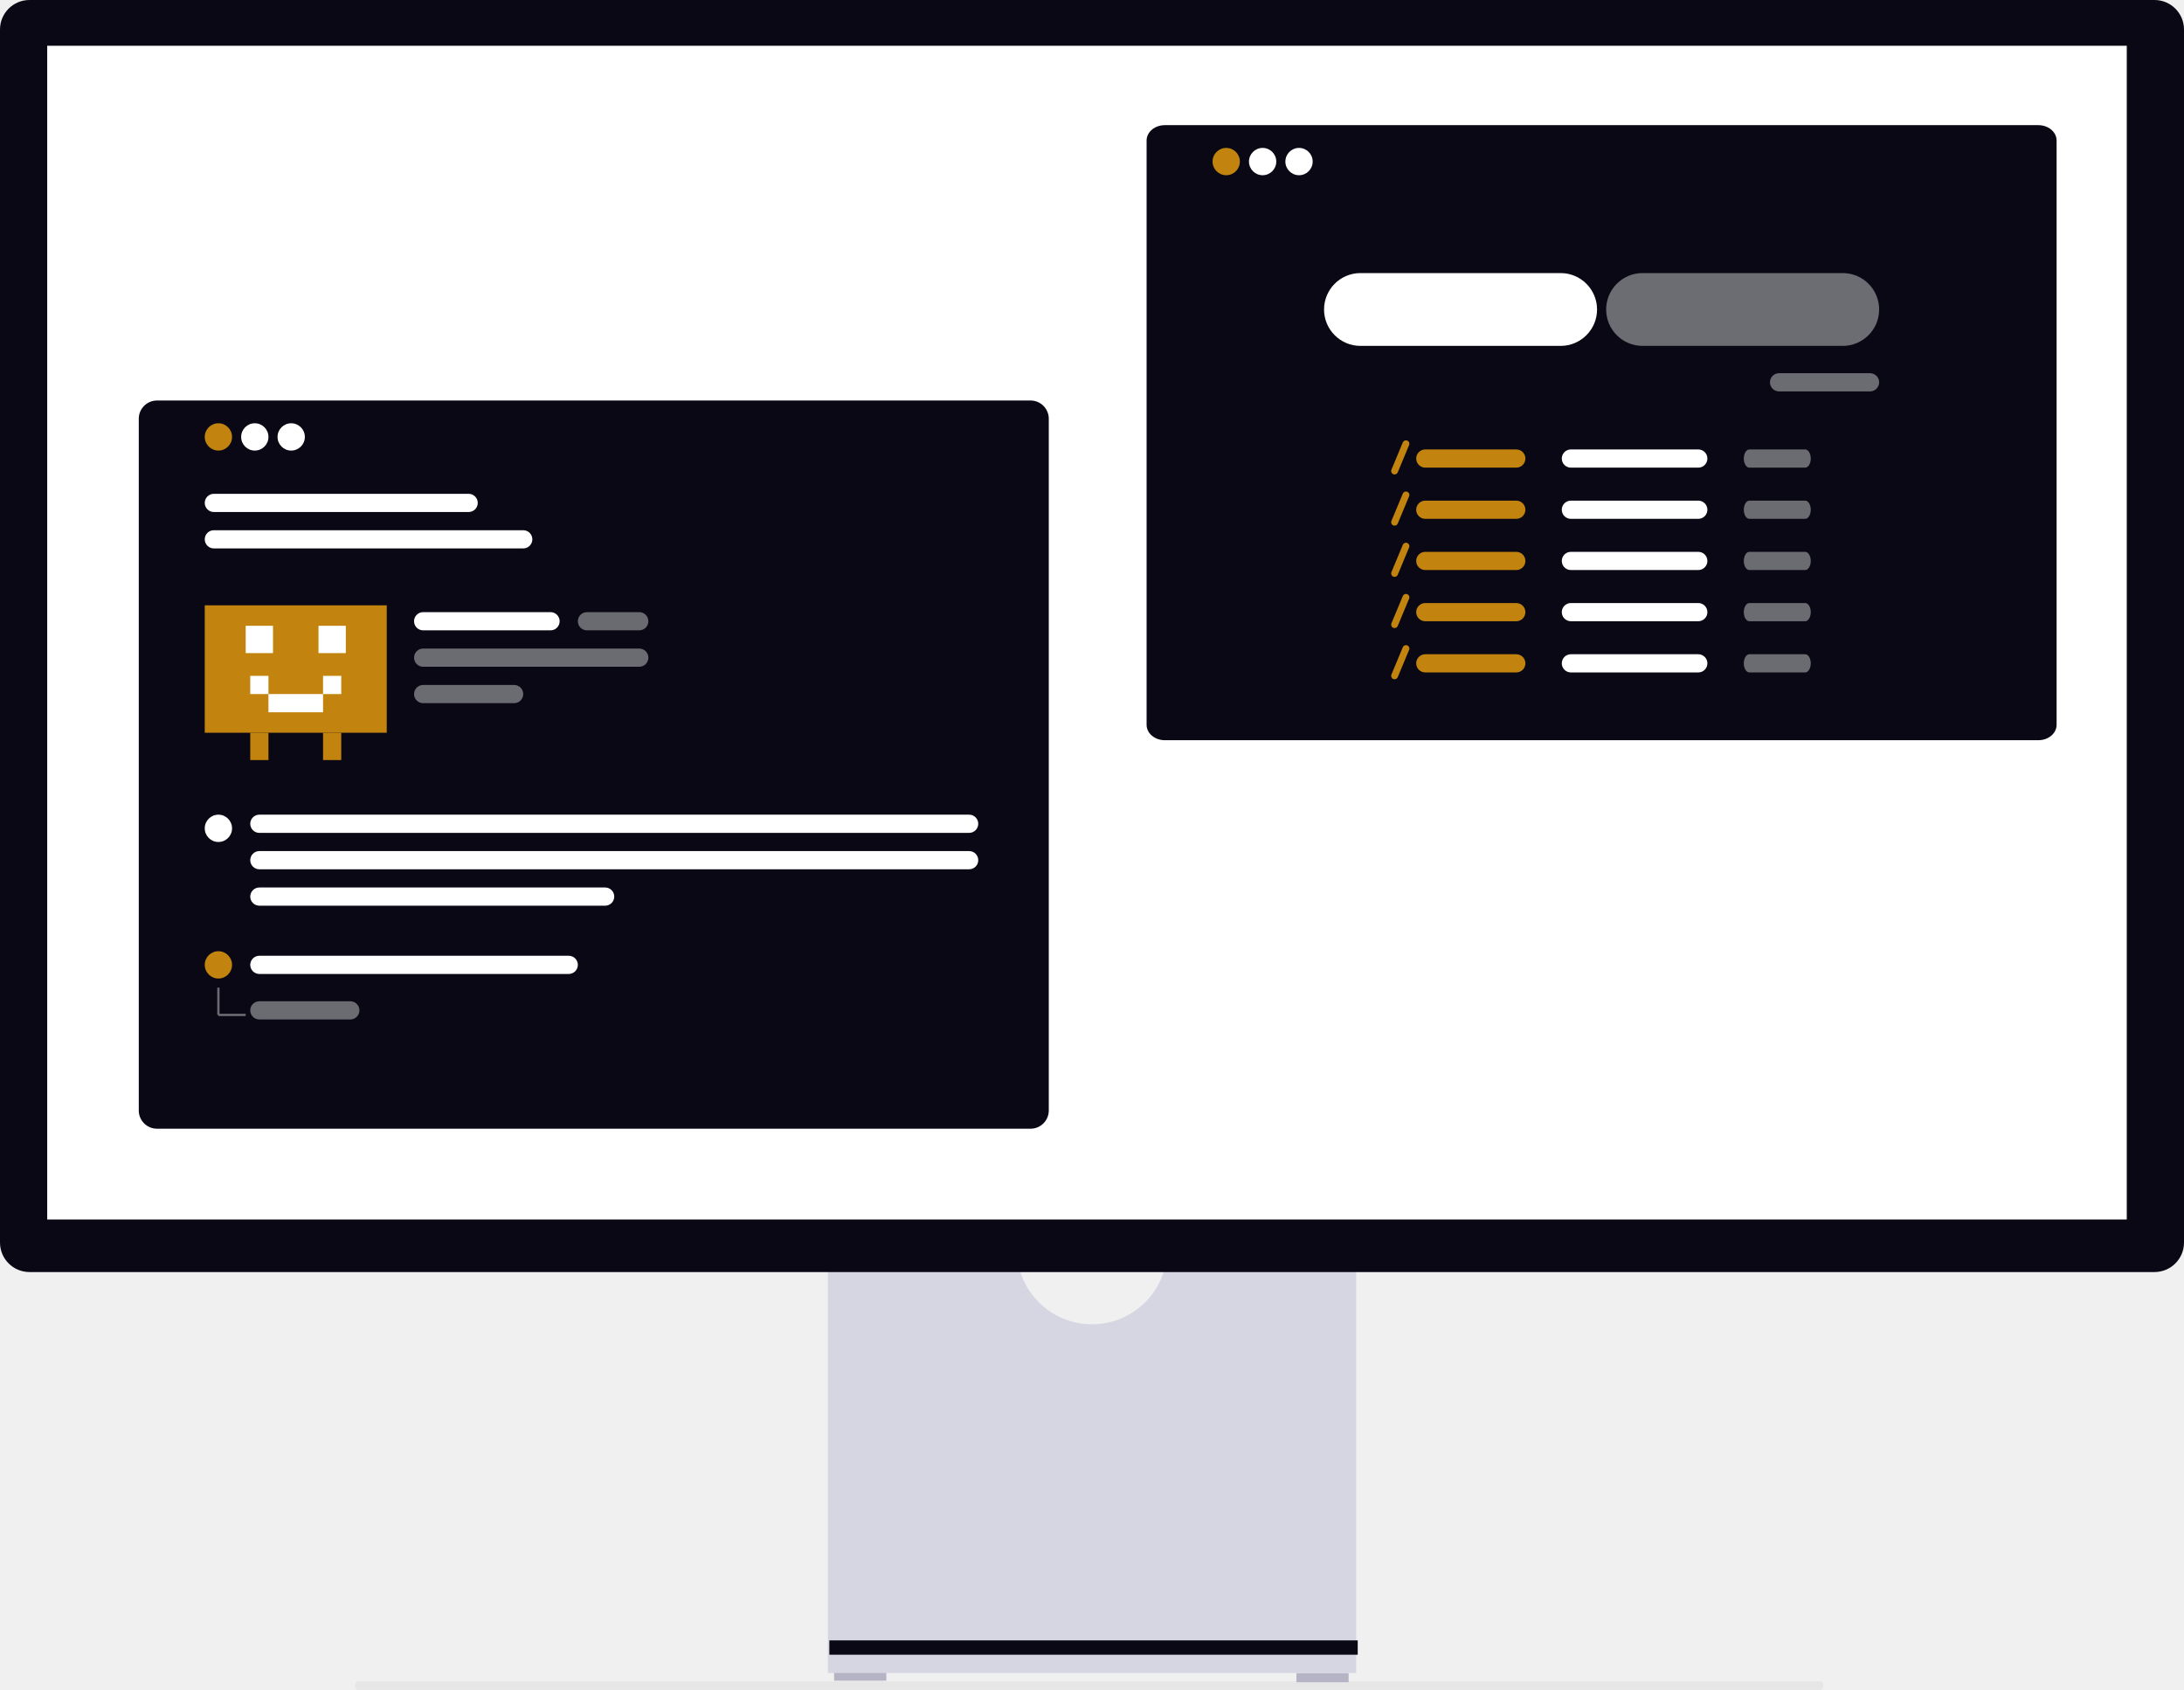
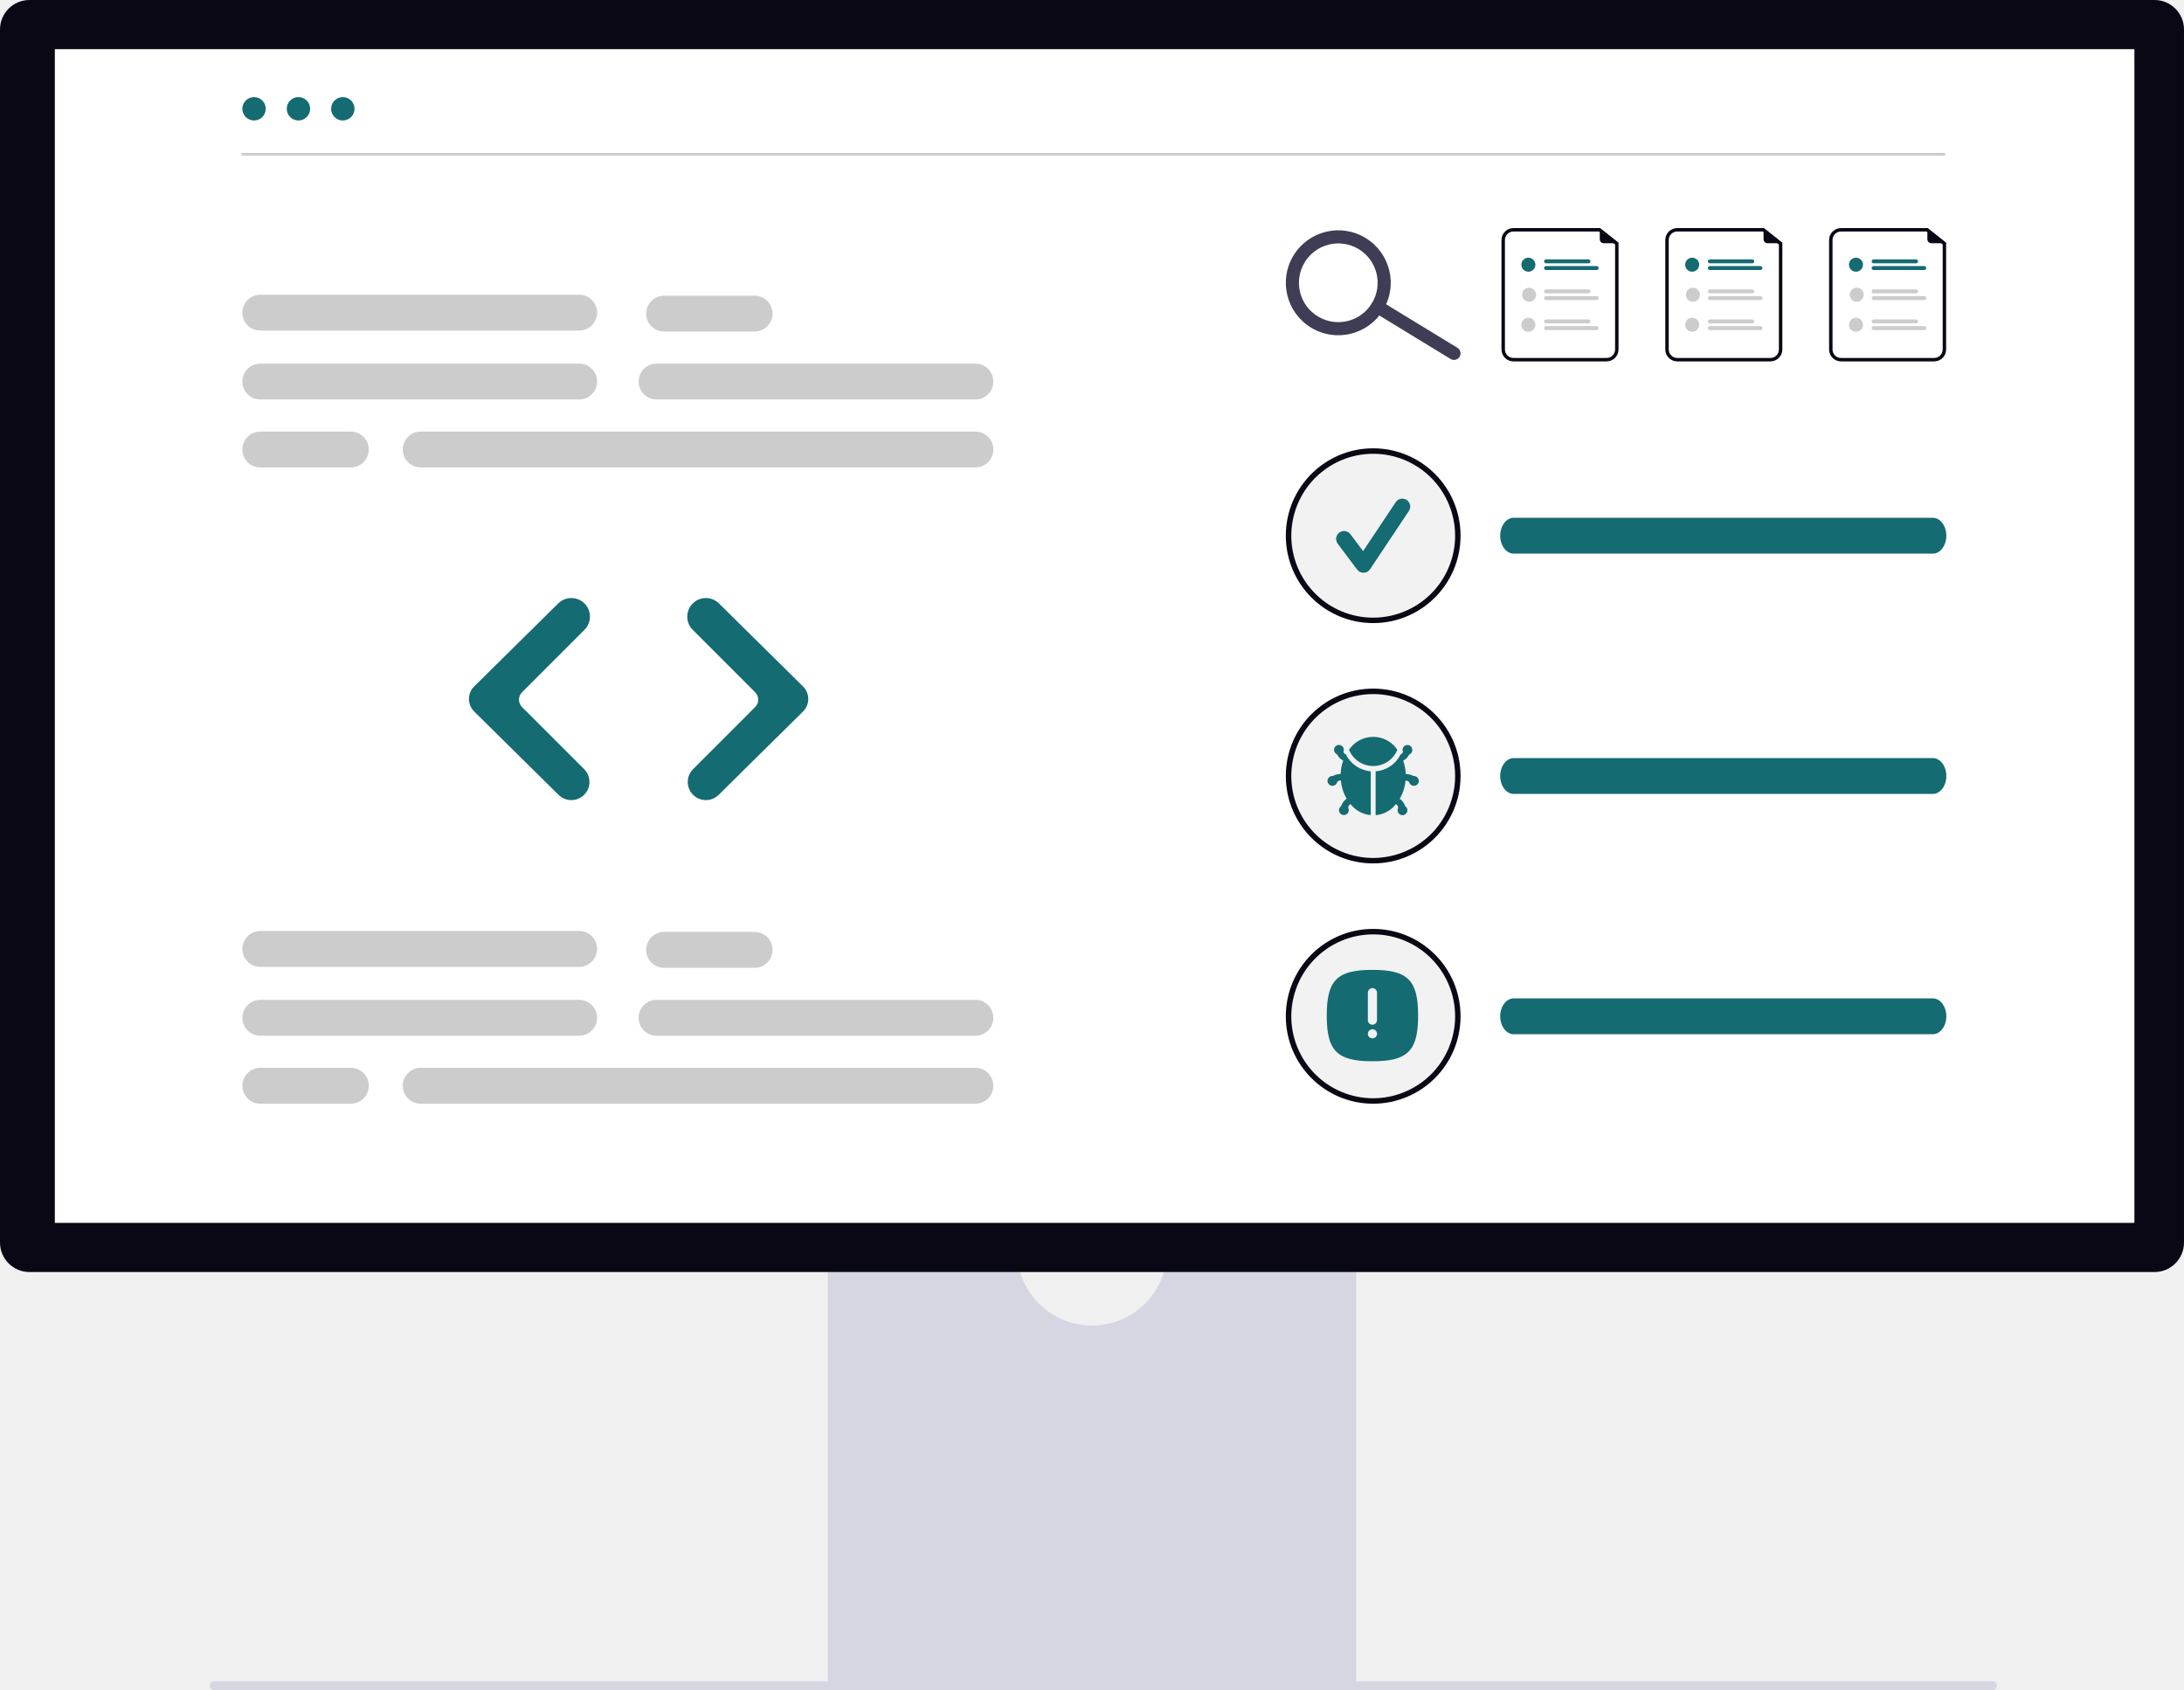
- <svg xmlns="http://www.w3.org/2000/svg" width="960" height="742.636" viewBox="0 0 960 742.636" role="img" artist="Katerina Limpitsouni" source="https://undraw.co/">
-   <g transform="translate(-487 -174)">
-     <path d="M15.18,489.08c0,1.048.575,1.89,1.289,1.89h642.9c.72,0,1.289-.84,1.289-1.89s-.569-1.89-1.289-1.89H16.469C15.755,487.191,15.18,488.032,15.18,489.08Z" transform="translate(627.878 425.666)" fill="#e6e6e6" />
-     <rect width="22.954" height="4.05" transform="translate(853.639 908.516)" fill="#b6b3c5" />
-     <rect width="22.954" height="4.05" transform="translate(1056.844 909.192)" fill="#b6b3c5" />
-     <path d="M377.9,370.945a33.074,33.074,0,0,1-65.264,0H229.146V551.874H461.387V370.945Z" transform="translate(621.734 357.314)" fill="#d6d6e3" />
-     <rect width="232.236" height="6.298" transform="translate(851.558 894.854)" fill="#090814" />
-     <path d="M947.053,580.9H12.947A12.96,12.96,0,0,1,0,567.952V34.858A12.96,12.96,0,0,1,12.947,21.91H947.053A12.96,12.96,0,0,1,960,34.858V567.952A12.96,12.96,0,0,1,947.053,580.9Z" transform="translate(487 152.09)" fill="#090814" />
-     <rect width="914.094" height="515.782" transform="translate(507.75 194.109)" fill="#fff" />
-     <g transform="translate(6 10)">
-       <path d="M8,0H392a8,8,0,0,1,8,8V312a8,8,0,0,1-8,8H8a8,8,0,0,1-8-8V8A8,8,0,0,1,8,0Z" transform="translate(542 340)" fill="#090814" />
-       <path d="M6,0A6,6,0,1,1,0,6,6,6,0,0,1,6,0Z" transform="translate(571 350)" fill="#C2840E" />
-       <path d="M6,0A6,6,0,1,1,0,6,6,6,0,0,1,6,0Z" transform="translate(587 350)" fill="#fff" />
-       <path d="M6,0A6,6,0,1,1,0,6,6,6,0,0,1,6,0Z" transform="translate(603 350)" fill="#fff" />
-       <path d="M4,0H116a4,4,0,0,1,0,8H4A4,4,0,0,1,4,0Z" transform="translate(571 381)" fill="#fff" />
-       <path d="M4,0H140a4,4,0,0,1,0,8H4A4,4,0,0,1,4,0Z" transform="translate(571 397)" fill="#fff" />
-       <g transform="translate(5 5)">
-         <rect width="80" height="56" transform="translate(566 425)" fill="#C2840E" />
-         <rect width="8" height="12" transform="translate(586 481)" fill="#C2840E" />
-         <rect width="8" height="12" transform="translate(618 481)" fill="#C2840E" />
-         <rect width="12" height="12" transform="translate(584 434)" fill="#fff" />
-         <rect width="12" height="12" transform="translate(616 434)" fill="#fff" />
-         <path d="M-9366,9348v-8h8v8Zm-8,0v-8h8v8Zm-8,0v-8h8v8Zm24-8v-8h8v8Zm-32,0v-8h8v8Z" transform="translate(9976 -8876)" fill="#fff" />
-       </g>
-       <path d="M4,0H60a4,4,0,0,1,0,8H4A4,4,0,0,1,4,0Z" transform="translate(663 433)" fill="#fff" />
-       <path d="M4,0H27a4,4,0,0,1,0,8H4A4,4,0,0,1,4,0Z" transform="translate(735 433)" fill="#fff" opacity="0.397" />
-       <path d="M4,0H99a4,4,0,0,1,0,8H4A4,4,0,0,1,4,0Z" transform="translate(663 449)" fill="#fff" opacity="0.399" />
-       <path d="M4,0H44a4,4,0,0,1,0,8H4A4,4,0,0,1,4,0Z" transform="translate(663 465)" fill="#fff" opacity="0.399" />
-       <path d="M6,0A6,6,0,1,1,0,6,6,6,0,0,1,6,0Z" transform="translate(571 582)" fill="#C2840E" />
-       <path d="M4,0H140a4,4,0,0,1,0,8H4A4,4,0,0,1,4,0Z" transform="translate(591 584)" fill="#fff" />
-       <path d="M-9378,9344.5h-12v-.5h-.5v-12h1v11.5h11.5Z" transform="translate(9967 -8734)" fill="#fff" opacity="0.399" />
-       <path d="M4,0H44a4,4,0,0,1,0,8H4A4,4,0,0,1,4,0Z" transform="translate(591 604)" fill="#fff" opacity="0.399" />
-       <path d="M6,0A6,6,0,1,1,0,6,6,6,0,0,1,6,0Z" transform="translate(571 522)" fill="#fff" />
-       <path d="M4,0H316a4,4,0,0,1,0,8H4A4,4,0,0,1,4,0Z" transform="translate(591 522)" fill="#fff" />
-       <path d="M4,0H316a4,4,0,0,1,0,8H4A4,4,0,0,1,4,0Z" transform="translate(591 538)" fill="#fff" />
-       <path d="M4,0H156a4,4,0,0,1,0,8H4A4,4,0,0,1,4,0Z" transform="translate(591 554)" fill="#fff" />
+ <svg xmlns="http://www.w3.org/2000/svg" width="800.003" height="618.866" viewBox="0 0 800.003 618.866" role="img" artist="Katerina Limpitsouni" source="https://undraw.co/">
+   <g transform="translate(-560 -230.997)">
+     <path d="M15.18,488.765a1.456,1.456,0,0,0,1.308,1.575H668.472a1.6,1.6,0,0,0,0-3.15H16.488a1.456,1.456,0,0,0-1.308,1.575Z" transform="translate(621.678 359.523)" fill="#d6d6e3" />
+     <path d="M353.105,370.945a27.478,27.478,0,0,1-54.387,0H229.146V524.776H422.677V370.945H353.105Z" transform="translate(634.09 321.938)" fill="#d6d6e3" />
+     <path d="M789.214,487.736H10.789A10.8,10.8,0,0,1,0,476.947V32.7A10.8,10.8,0,0,1,10.789,21.911H789.214A10.8,10.8,0,0,1,800,32.7V476.947a10.8,10.8,0,0,1-10.789,10.789Z" transform="translate(560 209.086)" fill="#090814" />
+     <rect width="761.747" height="429.819" transform="translate(580.088 249)" fill="#fff" />
+     <circle cx="4.283" cy="4.283" r="4.283" transform="translate(648.777 266.551)" fill="#146B72" />
+     <circle cx="4.283" cy="4.283" r="4.283" transform="translate(665.036 266.551)" fill="#146B72" />
+     <circle cx="4.283" cy="4.283" r="4.283" transform="translate(681.294 266.551)" fill="#146B72" />
+     <path d="M713.3,268.912H596.492a6.566,6.566,0,1,1,0-13.132H713.3a6.566,6.566,0,1,1,0,13.132Z" transform="translate(58.852 108.377)" fill="#ccc" />
+     <path d="M713.3,243.684H596.492a6.566,6.566,0,1,1,0-13.132H713.3a6.566,6.566,0,1,1,0,13.132Z" transform="translate(58.852 108.377)" fill="#ccc" />
+     <path d="M629.668,293.794H596.492a6.566,6.566,0,1,1,0-13.132h33.176a6.566,6.566,0,0,1,0,13.132Z" transform="translate(58.852 108.377)" fill="#ccc" />
+     <path d="M713.3,501.912H596.492a6.566,6.566,0,1,1,0-13.132H713.3a6.566,6.566,0,1,1,0,13.132Z" transform="translate(58.852 108.377)" fill="#ccc" />
+     <path d="M713.3,476.684H596.492a6.566,6.566,0,0,1,0-13.132H713.3a6.566,6.566,0,0,1,0,13.132Z" transform="translate(58.852 108.377)" fill="#ccc" />
+     <path d="M629.668,526.794H596.492a6.566,6.566,0,0,1,0-13.132h33.176a6.566,6.566,0,1,1,0,13.132Z" transform="translate(58.852 108.377)" fill="#ccc" />
+     <path d="M667.048,400.36a6.619,6.619,0,0,1-4.665-1.909L631.456,367.91a6.446,6.446,0,0,1,0-9.173l30.8-30.418a6.833,6.833,0,0,1,9.61.03h0a6.825,6.825,0,0,1,0,9.64L648.98,360.88a3.813,3.813,0,0,0,0,5.386l22.764,22.765a6.634,6.634,0,0,1-4.7,11.329Z" transform="translate(102.235 123.641)" fill="#146B72" />
+     <path d="M858.446,268.912H741.638a6.566,6.566,0,1,1,0-13.132H858.446a6.566,6.566,0,1,1,0,13.132Z" transform="translate(58.852 108.377)" fill="#ccc" />
+     <path d="M858.446,293.794h-203.2a6.566,6.566,0,0,1,0-13.132h203.2a6.566,6.566,0,0,1,0,13.132Z" transform="translate(58.852 108.377)" fill="#ccc" />
+     <path d="M777.579,244.03H744.4a6.566,6.566,0,1,1,0-13.132h33.176a6.566,6.566,0,0,1,0,13.132Z" transform="translate(58.852 108.377)" fill="#ccc" />
+     <path d="M858.446,501.912H741.638a6.566,6.566,0,0,1,0-13.132H858.446a6.566,6.566,0,1,1,0,13.132Z" transform="translate(58.852 108.377)" fill="#ccc" />
+     <path d="M858.446,526.794h-203.2a6.566,6.566,0,0,1,0-13.132h203.2a6.566,6.566,0,1,1,0,13.132Z" transform="translate(58.852 108.377)" fill="#ccc" />
+     <path d="M777.579,477.03H744.4a6.566,6.566,0,1,1,0-13.132h33.176a6.566,6.566,0,1,1,0,13.132Z" transform="translate(58.852 108.377)" fill="#ccc" />
+     <path d="M749.9,400.36a6.634,6.634,0,0,1-4.7-11.329l22.764-22.765a3.813,3.813,0,0,0,0-5.386L745.078,337.99a6.817,6.817,0,0,1,0-9.64h0a6.833,6.833,0,0,1,9.61-.03l30.8,30.418a6.446,6.446,0,0,1,0,9.173l-30.927,30.541A6.62,6.62,0,0,1,749.9,400.36Z" transform="translate(68.665 123.641)" fill="#146B72" />
+     <path d="M807.135,293.794h-153.5c-2.739,0-4.96-2.94-4.96-6.566s2.221-6.566,4.96-6.566h153.5c2.739,0,4.96,2.94,4.96,6.566S809.875,293.794,807.135,293.794Z" transform="translate(460.852 139.943)" fill="#146B72" />
+     <g transform="translate(0 0.172)">
+       <circle cx="32" cy="32" r="32" transform="translate(1031 395)" fill="#f2f2f2" />
+       <path d="M32,2A30.008,30.008,0,0,0,20.323,59.643,30.008,30.008,0,0,0,43.677,4.357,29.81,29.81,0,0,0,32,2m0-2A32,32,0,1,1,0,32,32,32,0,0,1,32,0Z" transform="translate(1031 395)" fill="#090814" />
+       <path d="M967.127,342.526a2.9,2.9,0,0,1-2.32-1.16l-7.113-9.484a2.9,2.9,0,1,1,4.641-3.48l4.654,6.2,11.953-17.929a2.9,2.9,0,1,1,4.826,3.218l-14.226,21.34a2.9,2.9,0,0,1-2.333,1.291Z" transform="translate(92.316 98.045)" fill="#146B72" />
    </g>
-     <path d="M8,0H392c4.418,0,8,3.025,8,6.757V263.519c0,3.732-3.582,6.757-8,6.757H8c-4.418,0-8-3.025-8-6.757V6.757C0,3.025,3.582,0,8,0Z" transform="translate(991 229)" fill="#090814" />
-     <path d="M6,0A6,6,0,1,1,0,6,6,6,0,0,1,6,0Z" transform="translate(1020 239)" fill="#C2840E" />
-     <path d="M6,0A6,6,0,1,1,0,6,6,6,0,0,1,6,0Z" transform="translate(1036 239)" fill="#fff" />
-     <path d="M6,0A6,6,0,1,1,0,6,6,6,0,0,1,6,0Z" transform="translate(1052 239)" fill="#fff" />
-     <path d="M16,0h88a16,16,0,0,1,0,32H16A16,16,0,0,1,16,0Z" transform="translate(1069 294)" fill="#fff" />
-     <path d="M16,0h88a16,16,0,0,1,0,32H16A16,16,0,0,1,16,0Z" transform="translate(1193 294)" fill="#fff" opacity="0.406" />
-     <path d="M4,0H44a4,4,0,0,1,0,8H4A4,4,0,0,1,4,0Z" transform="translate(1265 338)" fill="#fff" opacity="0.399" />
-     <g transform="translate(16.207 -20)">
-       <path d="M0,13.5a1.5,1.5,0,0,1-.576-.116,1.5,1.5,0,0,1-.808-1.962l5-12a1.5,1.5,0,0,1,1.962-.808A1.5,1.5,0,0,1,6.385.577l-5,12A1.5,1.5,0,0,1,0,13.5Z" transform="translate(1083.794 389)" fill="#C2840E" />
-       <path d="M4,0H44a4,4,0,0,1,0,8H4A4,4,0,0,1,4,0Z" transform="translate(1093.294 391.5)" fill="#C2840E" />
-       <path d="M4,0H60a4,4,0,0,1,0,8H4A4,4,0,0,1,4,0Z" transform="translate(1157.294 391.5)" fill="#fff" />
-       <path d="M2.453,0H26.985c1.355,0,2.453,1.791,2.453,4s-1.1,4-2.453,4H2.453C1.1,8,0,6.209,0,4S1.1,0,2.453,0Z" transform="translate(1237.294 391.5)" fill="#fff" opacity="0.399" />
-       <path d="M0,13.5a1.5,1.5,0,0,1-.576-.116,1.5,1.5,0,0,1-.808-1.962l5-12a1.5,1.5,0,0,1,1.962-.808A1.5,1.5,0,0,1,6.385.577l-5,12A1.5,1.5,0,0,1,0,13.5Z" transform="translate(1083.794 411.5)" fill="#C2840E" />
-       <path d="M4,0H44a4,4,0,0,1,0,8H4A4,4,0,0,1,4,0Z" transform="translate(1093.294 414)" fill="#C2840E" />
-       <path d="M4,0H60a4,4,0,0,1,0,8H4A4,4,0,0,1,4,0Z" transform="translate(1157.294 414)" fill="#fff" />
-       <path d="M2.453,0H26.985c1.355,0,2.453,1.791,2.453,4s-1.1,4-2.453,4H2.453C1.1,8,0,6.209,0,4S1.1,0,2.453,0Z" transform="translate(1237.294 414)" fill="#fff" opacity="0.399" />
-       <path d="M0,13.5a1.5,1.5,0,0,1-.576-.116,1.5,1.5,0,0,1-.808-1.962l5-12a1.5,1.5,0,0,1,1.962-.808A1.5,1.5,0,0,1,6.385.577l-5,12A1.5,1.5,0,0,1,0,13.5Z" transform="translate(1083.794 434)" fill="#C2840E" />
-       <path d="M4,0H44a4,4,0,0,1,0,8H4A4,4,0,0,1,4,0Z" transform="translate(1093.294 436.5)" fill="#C2840E" />
-       <path d="M4,0H60a4,4,0,0,1,0,8H4A4,4,0,0,1,4,0Z" transform="translate(1157.294 436.5)" fill="#fff" />
-       <path d="M2.453,0H26.985c1.355,0,2.453,1.791,2.453,4s-1.1,4-2.453,4H2.453C1.1,8,0,6.209,0,4S1.1,0,2.453,0Z" transform="translate(1237.294 436.5)" fill="#fff" opacity="0.399" />
-       <path d="M0,13.5a1.5,1.5,0,0,1-.576-.116,1.5,1.5,0,0,1-.808-1.962l5-12a1.5,1.5,0,0,1,1.962-.808A1.5,1.5,0,0,1,6.385.577l-5,12A1.5,1.5,0,0,1,0,13.5Z" transform="translate(1083.794 456.5)" fill="#C2840E" />
-       <path d="M4,0H44a4,4,0,0,1,0,8H4A4,4,0,0,1,4,0Z" transform="translate(1093.294 459)" fill="#C2840E" />
-       <path d="M4,0H60a4,4,0,0,1,0,8H4A4,4,0,0,1,4,0Z" transform="translate(1157.294 459)" fill="#fff" />
-       <path d="M2.453,0H26.985c1.355,0,2.453,1.791,2.453,4s-1.1,4-2.453,4H2.453C1.1,8,0,6.209,0,4S1.1,0,2.453,0Z" transform="translate(1237.294 459)" fill="#fff" opacity="0.399" />
-       <path d="M0,13.5a1.5,1.5,0,0,1-.576-.116,1.5,1.5,0,0,1-.808-1.962l5-12a1.5,1.5,0,0,1,1.962-.808A1.5,1.5,0,0,1,6.385.577l-5,12A1.5,1.5,0,0,1,0,13.5Z" transform="translate(1083.794 479)" fill="#C2840E" />
-       <path d="M4,0H44a4,4,0,0,1,0,8H4A4,4,0,0,1,4,0Z" transform="translate(1093.294 481.5)" fill="#C2840E" />
-       <path d="M4,0H60a4,4,0,0,1,0,8H4A4,4,0,0,1,4,0Z" transform="translate(1157.294 481.5)" fill="#fff" />
-       <path d="M2.453,0H26.985c1.355,0,2.453,1.791,2.453,4s-1.1,4-2.453,4H2.453C1.1,8,0,6.209,0,4S1.1,0,2.453,0Z" transform="translate(1237.294 481.5)" fill="#fff" opacity="0.399" />
+     <circle cx="32" cy="32" r="32" transform="translate(1031 483.172)" fill="#f2f2f2" />
+     <path d="M32,2A30.008,30.008,0,0,0,20.323,59.643,30.008,30.008,0,0,0,43.677,4.357,29.81,29.81,0,0,0,32,2m0-2A32,32,0,1,1,0,32,32,32,0,0,1,32,0Z" transform="translate(1031 483.172)" fill="#090814" />
+     <g transform="translate(0 0.172)">
+       <path d="M535.492,334.3a10.661,10.661,0,0,0-17.712,0,9.561,9.561,0,0,0,17.712,0Z" transform="translate(536.364 171.086)" fill="#146B72" />
+       <path d="M492.995,344.9a2.29,2.29,0,0,1-.44-.25,1.763,1.763,0,0,1-.484-.627,1.793,1.793,0,1,0-2.927.435,2,2,0,0,0,.425.342,1.234,1.234,0,0,1,.477.5,3.606,3.606,0,0,0,.829,1.089,7.246,7.246,0,0,0,1.136.8,16.559,16.559,0,0,0-.934,4.885,6.757,6.757,0,0,0-1.9.307,3.069,3.069,0,0,0-.882.44,2.12,2.12,0,0,0-.217-.015,1.8,1.8,0,1,0,1.681,2.427,1.146,1.146,0,0,1,.927-.749,4.19,4.19,0,0,1,.462-.03,16.083,16.083,0,0,0,2.135,6.661,5.239,5.239,0,0,0-1.985,2.712.75.75,0,0,0-.142.1,1.7,1.7,0,0,0-.21.195,1.793,1.793,0,1,0,3.009.587,1.176,1.176,0,0,1,.292-1.269,5.027,5.027,0,0,1,.425-.365,10.477,10.477,0,0,0,7.445,4.061V351.093A11.076,11.076,0,0,1,492.995,344.9Zm24.932,7.922a1.982,1.982,0,0,0-.217.015,3.385,3.385,0,0,0-.882-.44,6.707,6.707,0,0,0-1.9-.307,16.923,16.923,0,0,0-.934-4.882,7.245,7.245,0,0,0,1.136-.8,3.891,3.891,0,0,0,.859-1.141,1.054,1.054,0,0,1,.442-.437h0a1.793,1.793,0,1,0-2.5-.792,1.7,1.7,0,0,1-.484.627,4.714,4.714,0,0,1-.44.322,11,11,0,0,1-9.111,6.116v16.061a10.523,10.523,0,0,0,7.445-4.061c.157.125.29.237.4.342a1.214,1.214,0,0,1,.315,1.306,1.793,1.793,0,1,0,3.017-.582,1.7,1.7,0,0,0-.21-.195c-.082-.065-.142-.1-.142-.1a5.167,5.167,0,0,0-2-2.712,16.082,16.082,0,0,0,2.135-6.661,3.979,3.979,0,0,1,.442.03,1.2,1.2,0,0,1,.961.749,1.793,1.793,0,0,0,3.459-.544,1.821,1.821,0,0,0-1.8-1.913Z" transform="translate(559.998 162.176)" fill="#146B72" />
+     </g>
+     <path d="M807.135,293.794h-153.5c-2.739,0-4.96-2.94-4.96-6.566s2.221-6.566,4.96-6.566h153.5c2.739,0,4.96,2.94,4.96,6.566S809.875,293.794,807.135,293.794Z" transform="translate(460.852 227.943)" fill="#146B72" />
+     <circle cx="32" cy="32" r="32" transform="translate(1031 571.172)" fill="#f2f2f2" />
+     <path d="M32,2A30.008,30.008,0,0,0,20.323,59.643,30.008,30.008,0,0,0,43.677,4.357,29.81,29.81,0,0,0,32,2m0-2A32,32,0,1,1,0,32,32,32,0,0,1,32,0Z" transform="translate(1031 571.172)" fill="#090814" />
+     <path d="M18.723,2l1.074.008,1.03.028.5.022.968.057.925.077c7.838.761,11.121,3.9,11.984,11.549l.05.485.077.925.069,1.216.01.251.028,1.032.008,1.074L35.438,19.8l-.028,1.03-.022.5-.057.968-.077.925c-.761,7.838-3.9,11.121-11.549,11.984l-.485.05-.925.077-1.216.069-.251.01-1.032.028-1.074.008-1.074-.008-1.03-.028-.5-.022-.968-.057-.925-.077C6.388,34.494,3.1,31.353,2.242,23.705l-.05-.485L2.115,22.3,2.046,21.08l-.01-.251L2.008,19.8,2,19.265V18.182l.007-.532.028-1.03.022-.5.057-.968.077-.925c.761-7.838,3.9-11.121,11.549-11.984l.485-.05.925-.077,1.216-.069.251-.01,1.032-.028Q18.176,2,18.723,2Zm.017,21.741-.212.012a1.672,1.672,0,0,0,0,3.321l.2.012.212-.012a1.672,1.672,0,0,0,0-3.321ZM18.723,8.689a1.672,1.672,0,0,0-1.661,1.476l-.012.2V20.4l.012.2a1.672,1.672,0,0,0,3.321,0l.012-.2V10.362l-.012-.2a1.672,1.672,0,0,0-1.661-1.477Z" transform="translate(1043.999 584.172)" fill="#146B72" />
+     <path d="M807.135,293.794h-153.5c-2.739,0-4.96-2.94-4.96-6.566s2.221-6.566,4.96-6.566h153.5c2.739,0,4.96,2.94,4.96,6.566S809.875,293.794,807.135,293.794Z" transform="translate(460.852 315.943)" fill="#146B72" />
+     <path d="M624,.5H0v-1H624Z" transform="translate(648.5 287.5)" fill="#ccc" />
+     <path d="M663.166,459.692a2.4,2.4,0,0,1-3.3.8L631.839,443.4a2.4,2.4,0,0,1,2.5-4.1l28.025,17.094A2.4,2.4,0,0,1,663.166,459.692Z" transform="translate(431.482 -98.039)" fill="#3f3d56" />
+     <path d="M588.449,404.293a19.216,19.216,0,1,1-6.4-26.411A19.216,19.216,0,0,1,588.449,404.293Zm-28.709-17.511a14.412,14.412,0,1,0,19.808-4.8A14.412,14.412,0,0,0,559.741,386.782Z" transform="translate(478.174 -59.734)" fill="#3f3d56" />
+     <g transform="translate(0.473 -0.816)">
+       <path d="M520.977,283.537H486.841a4.371,4.371,0,0,1-4.366-4.366v-40.09a4.371,4.371,0,0,1,4.366-4.366H518.6l6.744,5.376v39.081A4.371,4.371,0,0,1,520.977,283.537Z" transform="translate(627.052 80.619)" fill="#090814" />
+       <path d="M495.084,244.215a3.113,3.113,0,0,0-3.109,3.109v40.09a3.113,3.113,0,0,0,3.109,3.109H529.22a3.113,3.113,0,0,0,3.109-3.109V248.939l-5.927-4.724Z" transform="translate(618.809 72.376)" fill="#fff" />
+       <path d="M616.6,322.782H601.062a.727.727,0,0,1,0-1.454H616.6a.727.727,0,1,1,0,1.454Z" transform="translate(524.786 5.465)" fill="#146B72" />
+       <path d="M619.6,341.329H601.062a.727.727,0,1,1,0-1.454H619.6a.727.727,0,0,1,0,1.454Z" transform="translate(524.786 -10.627)" fill="#146B72" />
+       <path d="M616.607,404.443H601.066a.727.727,0,0,0,0,1.454h15.541a.727.727,0,0,0,0-1.454Z" transform="translate(524.782 -66.651)" fill="#ccc" />
+       <path d="M619.607,422.993h-18.54a.727.727,0,0,0,0,1.454h18.54a.727.727,0,0,0,0-1.454Z" transform="translate(524.782 -82.747)" fill="#ccc" />
+       <path d="M616.6,489.018H601.062a.727.727,0,0,1,0-1.454H616.6a.727.727,0,1,1,0,1.454Z" transform="translate(524.786 -138.777)" fill="#ccc" />
+       <path d="M619.6,507.565H601.062a.727.727,0,1,1,0-1.454H619.6a.727.727,0,0,1,0,1.454Z" transform="translate(524.786 -154.868)" fill="#ccc" />
+       <ellipse cx="2.57" cy="2.57" rx="2.57" ry="2.57" transform="translate(1116.806 326.177)" fill="#146B72" />
+       <path d="M544.63,402.356a2.57,2.57,0,0,1-2.569,2.571.55.55,0,0,1-.066,0,2.57,2.57,0,1,1,2.636-2.568Z" transform="translate(577.58 -62.611)" fill="#ccc" />
+       <ellipse cx="2.57" cy="2.57" rx="2.57" ry="2.57" transform="translate(1116.806 348.173)" fill="#ccc" />
+       <path d="M761.3,240.93h-5.283a1.454,1.454,0,0,1-1.454-1.454v-3.9a.091.091,0,0,1,.147-.071l6.646,5.265a.091.091,0,0,1-.056.162Z" transform="translate(390.964 79.953)" fill="#090814" />
+     </g>
+     <g transform="translate(60.473 -0.816)">
+       <path d="M520.977,283.537H486.841a4.371,4.371,0,0,1-4.366-4.366v-40.09a4.371,4.371,0,0,1,4.366-4.366H518.6l6.744,5.376v39.081A4.371,4.371,0,0,1,520.977,283.537Z" transform="translate(627.052 80.619)" fill="#090814" />
+       <path d="M495.084,244.215a3.113,3.113,0,0,0-3.109,3.109v40.09a3.113,3.113,0,0,0,3.109,3.109H529.22a3.113,3.113,0,0,0,3.109-3.109V248.939l-5.927-4.724Z" transform="translate(618.809 72.376)" fill="#fff" />
+       <path d="M616.6,322.782H601.062a.727.727,0,0,1,0-1.454H616.6a.727.727,0,1,1,0,1.454Z" transform="translate(524.786 5.465)" fill="#146B72" />
+       <path d="M619.6,341.329H601.062a.727.727,0,1,1,0-1.454H619.6a.727.727,0,0,1,0,1.454Z" transform="translate(524.786 -10.627)" fill="#146B72" />
+       <path d="M616.607,404.443H601.066a.727.727,0,0,0,0,1.454h15.541a.727.727,0,0,0,0-1.454Z" transform="translate(524.782 -66.651)" fill="#ccc" />
+       <path d="M619.607,422.993h-18.54a.727.727,0,0,0,0,1.454h18.54a.727.727,0,0,0,0-1.454Z" transform="translate(524.782 -82.747)" fill="#ccc" />
+       <path d="M616.6,489.018H601.062a.727.727,0,0,1,0-1.454H616.6a.727.727,0,1,1,0,1.454Z" transform="translate(524.786 -138.777)" fill="#ccc" />
+       <path d="M619.6,507.565H601.062a.727.727,0,1,1,0-1.454H619.6a.727.727,0,0,1,0,1.454Z" transform="translate(524.786 -154.868)" fill="#ccc" />
+       <ellipse cx="2.57" cy="2.57" rx="2.57" ry="2.57" transform="translate(1116.806 326.177)" fill="#146B72" />
+       <path d="M544.63,402.356a2.57,2.57,0,0,1-2.569,2.571.55.55,0,0,1-.066,0,2.57,2.57,0,1,1,2.636-2.568Z" transform="translate(577.58 -62.611)" fill="#ccc" />
+       <ellipse cx="2.57" cy="2.57" rx="2.57" ry="2.57" transform="translate(1116.806 348.173)" fill="#ccc" />
+       <path d="M761.3,240.93h-5.283a1.454,1.454,0,0,1-1.454-1.454v-3.9a.091.091,0,0,1,.147-.071l6.646,5.265a.091.091,0,0,1-.056.162Z" transform="translate(390.964 79.953)" fill="#090814" />
+     </g>
+     <g transform="translate(120.473 -0.816)">
+       <path d="M520.977,283.537H486.841a4.371,4.371,0,0,1-4.366-4.366v-40.09a4.371,4.371,0,0,1,4.366-4.366H518.6l6.744,5.376v39.081A4.371,4.371,0,0,1,520.977,283.537Z" transform="translate(627.052 80.619)" fill="#090814" />
+       <path d="M495.084,244.215a3.113,3.113,0,0,0-3.109,3.109v40.09a3.113,3.113,0,0,0,3.109,3.109H529.22a3.113,3.113,0,0,0,3.109-3.109V248.939l-5.927-4.724Z" transform="translate(618.809 72.376)" fill="#fff" />
+       <path d="M616.6,322.782H601.062a.727.727,0,0,1,0-1.454H616.6a.727.727,0,1,1,0,1.454Z" transform="translate(524.786 5.465)" fill="#146B72" />
+       <path d="M619.6,341.329H601.062a.727.727,0,1,1,0-1.454H619.6a.727.727,0,0,1,0,1.454Z" transform="translate(524.786 -10.627)" fill="#146B72" />
+       <path d="M616.607,404.443H601.066a.727.727,0,0,0,0,1.454h15.541a.727.727,0,0,0,0-1.454Z" transform="translate(524.782 -66.651)" fill="#ccc" />
+       <path d="M619.607,422.993h-18.54a.727.727,0,0,0,0,1.454h18.54a.727.727,0,0,0,0-1.454Z" transform="translate(524.782 -82.747)" fill="#ccc" />
+       <path d="M616.6,489.018H601.062a.727.727,0,0,1,0-1.454H616.6a.727.727,0,1,1,0,1.454Z" transform="translate(524.786 -138.777)" fill="#ccc" />
+       <path d="M619.6,507.565H601.062a.727.727,0,1,1,0-1.454H619.6a.727.727,0,0,1,0,1.454Z" transform="translate(524.786 -154.868)" fill="#ccc" />
+       <ellipse cx="2.57" cy="2.57" rx="2.57" ry="2.57" transform="translate(1116.806 326.177)" fill="#146B72" />
+       <path d="M544.63,402.356a2.57,2.57,0,0,1-2.569,2.571.55.55,0,0,1-.066,0,2.57,2.57,0,1,1,2.636-2.568Z" transform="translate(577.58 -62.611)" fill="#ccc" />
+       <ellipse cx="2.57" cy="2.57" rx="2.57" ry="2.57" transform="translate(1116.806 348.173)" fill="#ccc" />
+       <path d="M761.3,240.93h-5.283a1.454,1.454,0,0,1-1.454-1.454v-3.9a.091.091,0,0,1,.147-.071l6.646,5.265a.091.091,0,0,1-.056.162Z" transform="translate(390.964 79.953)" fill="#090814" />
    </g>
  </g>
</svg>
